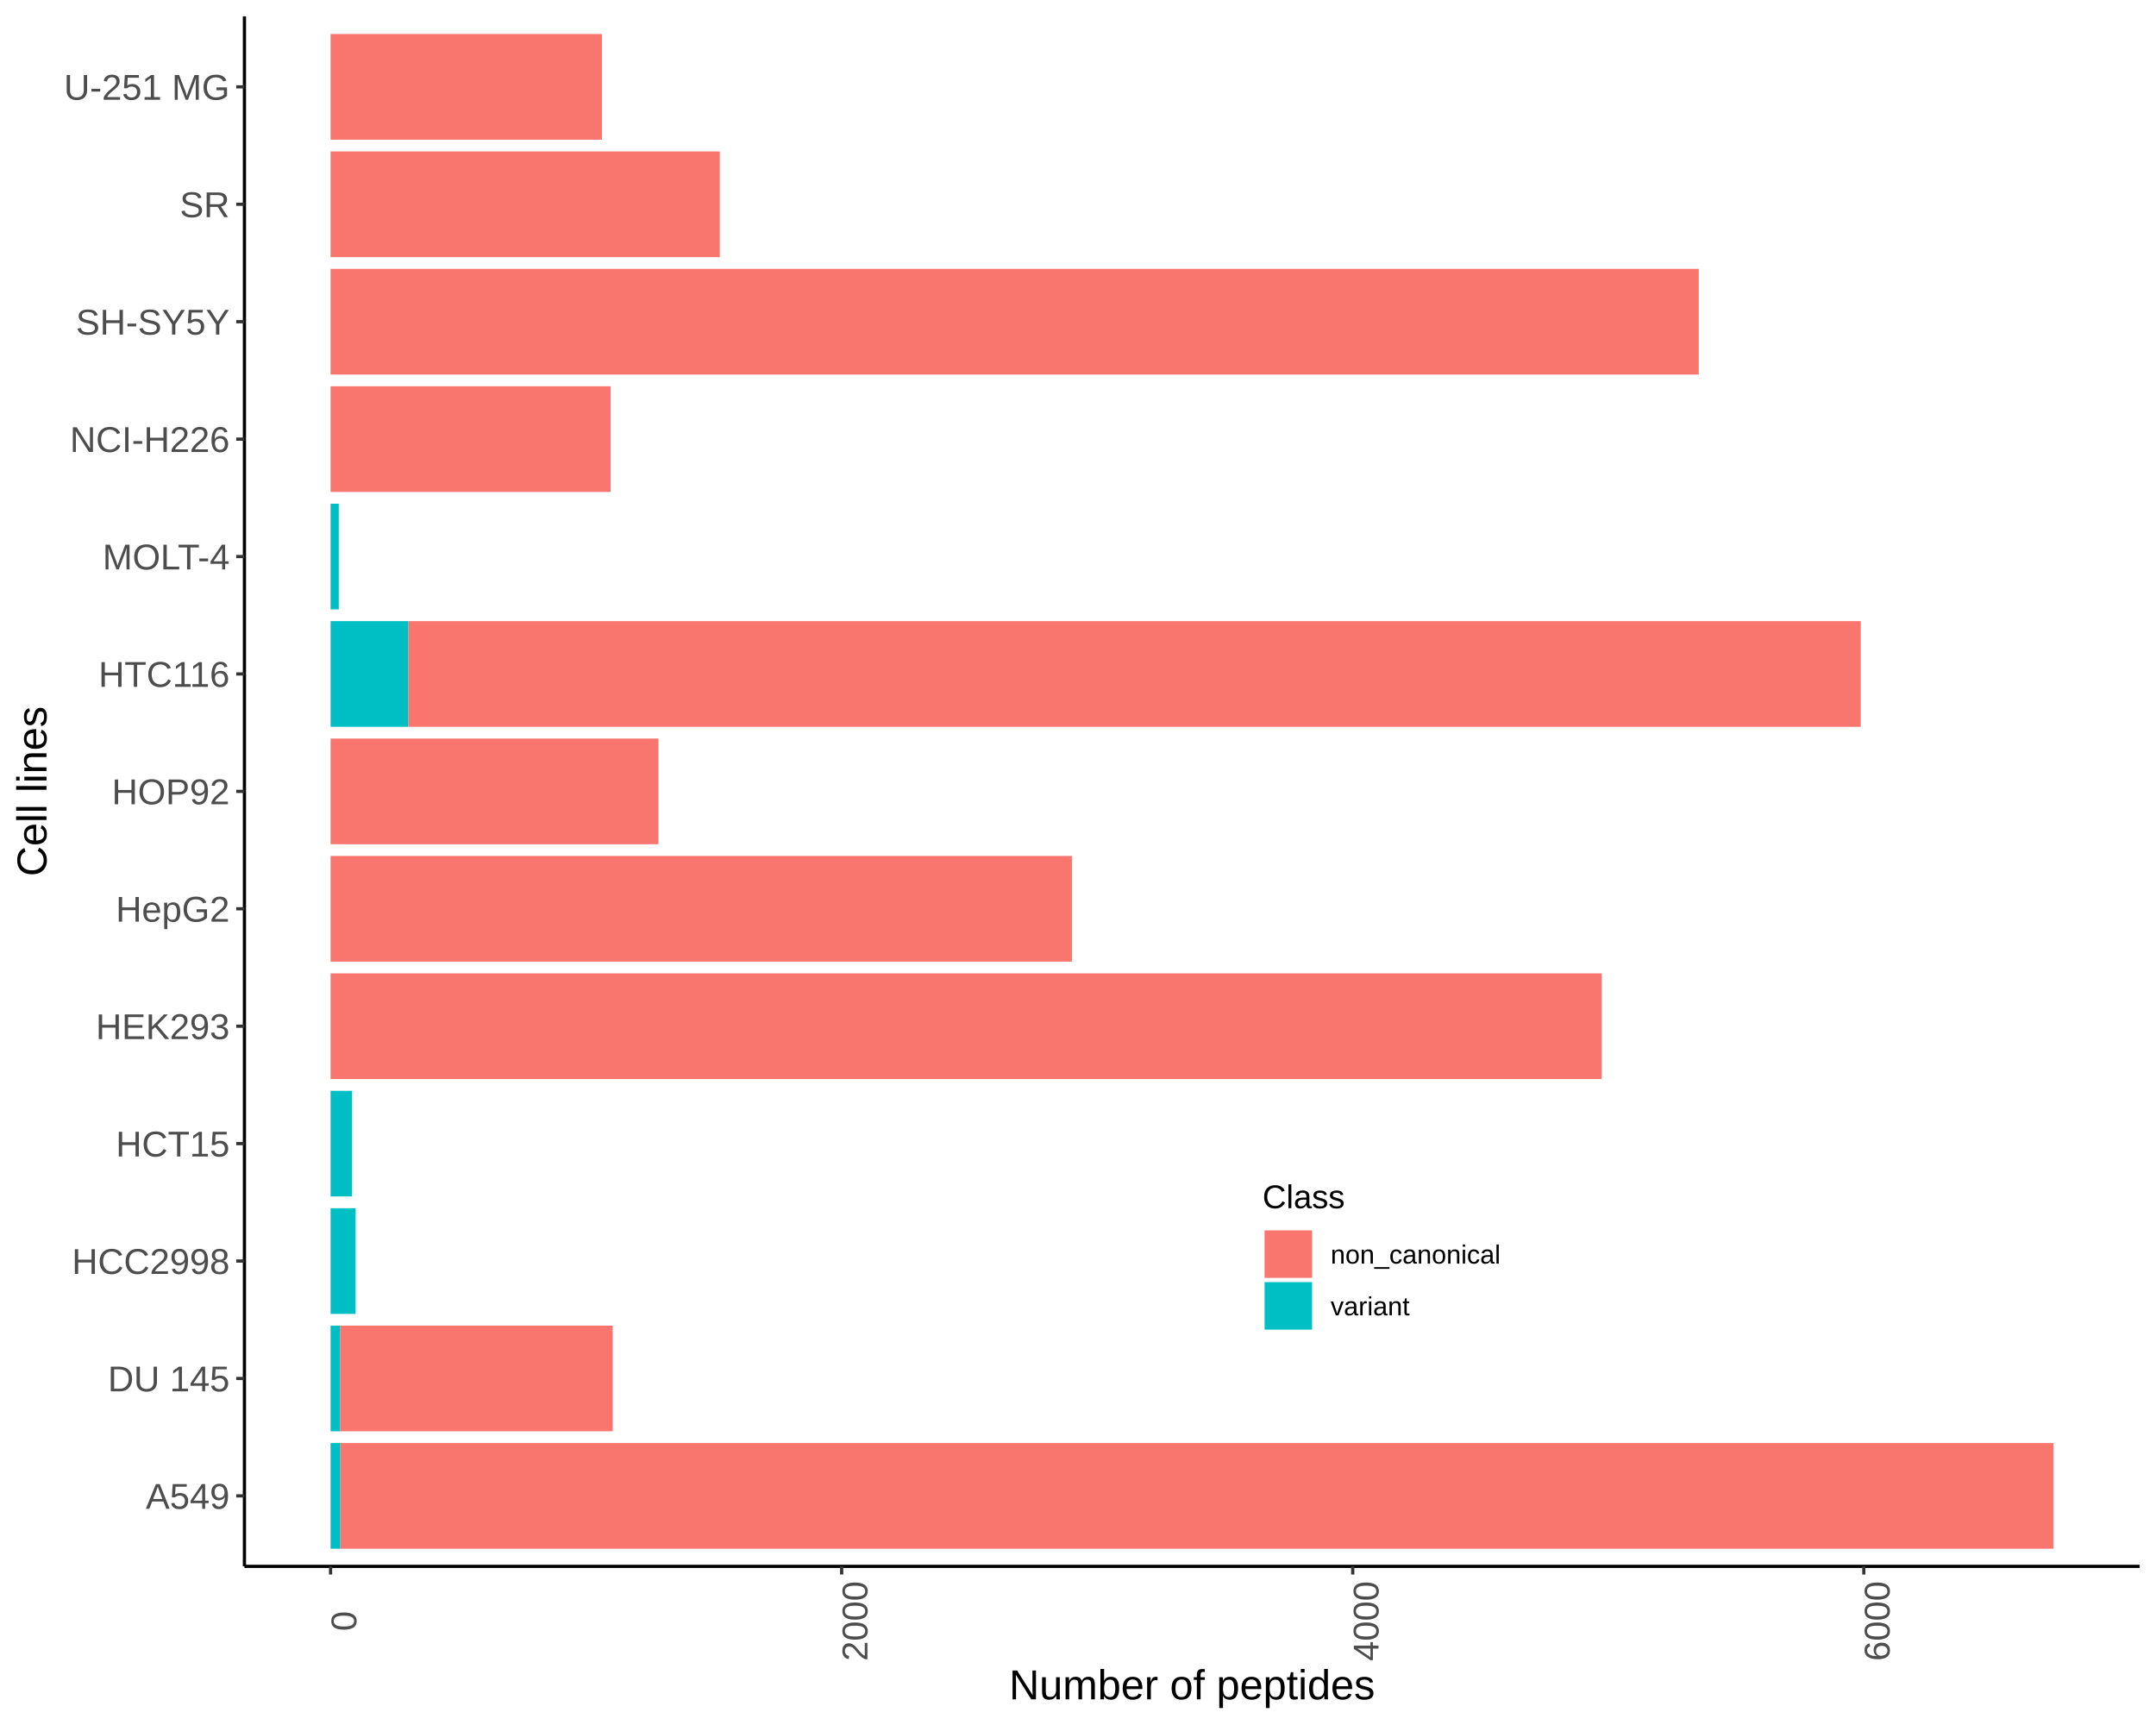
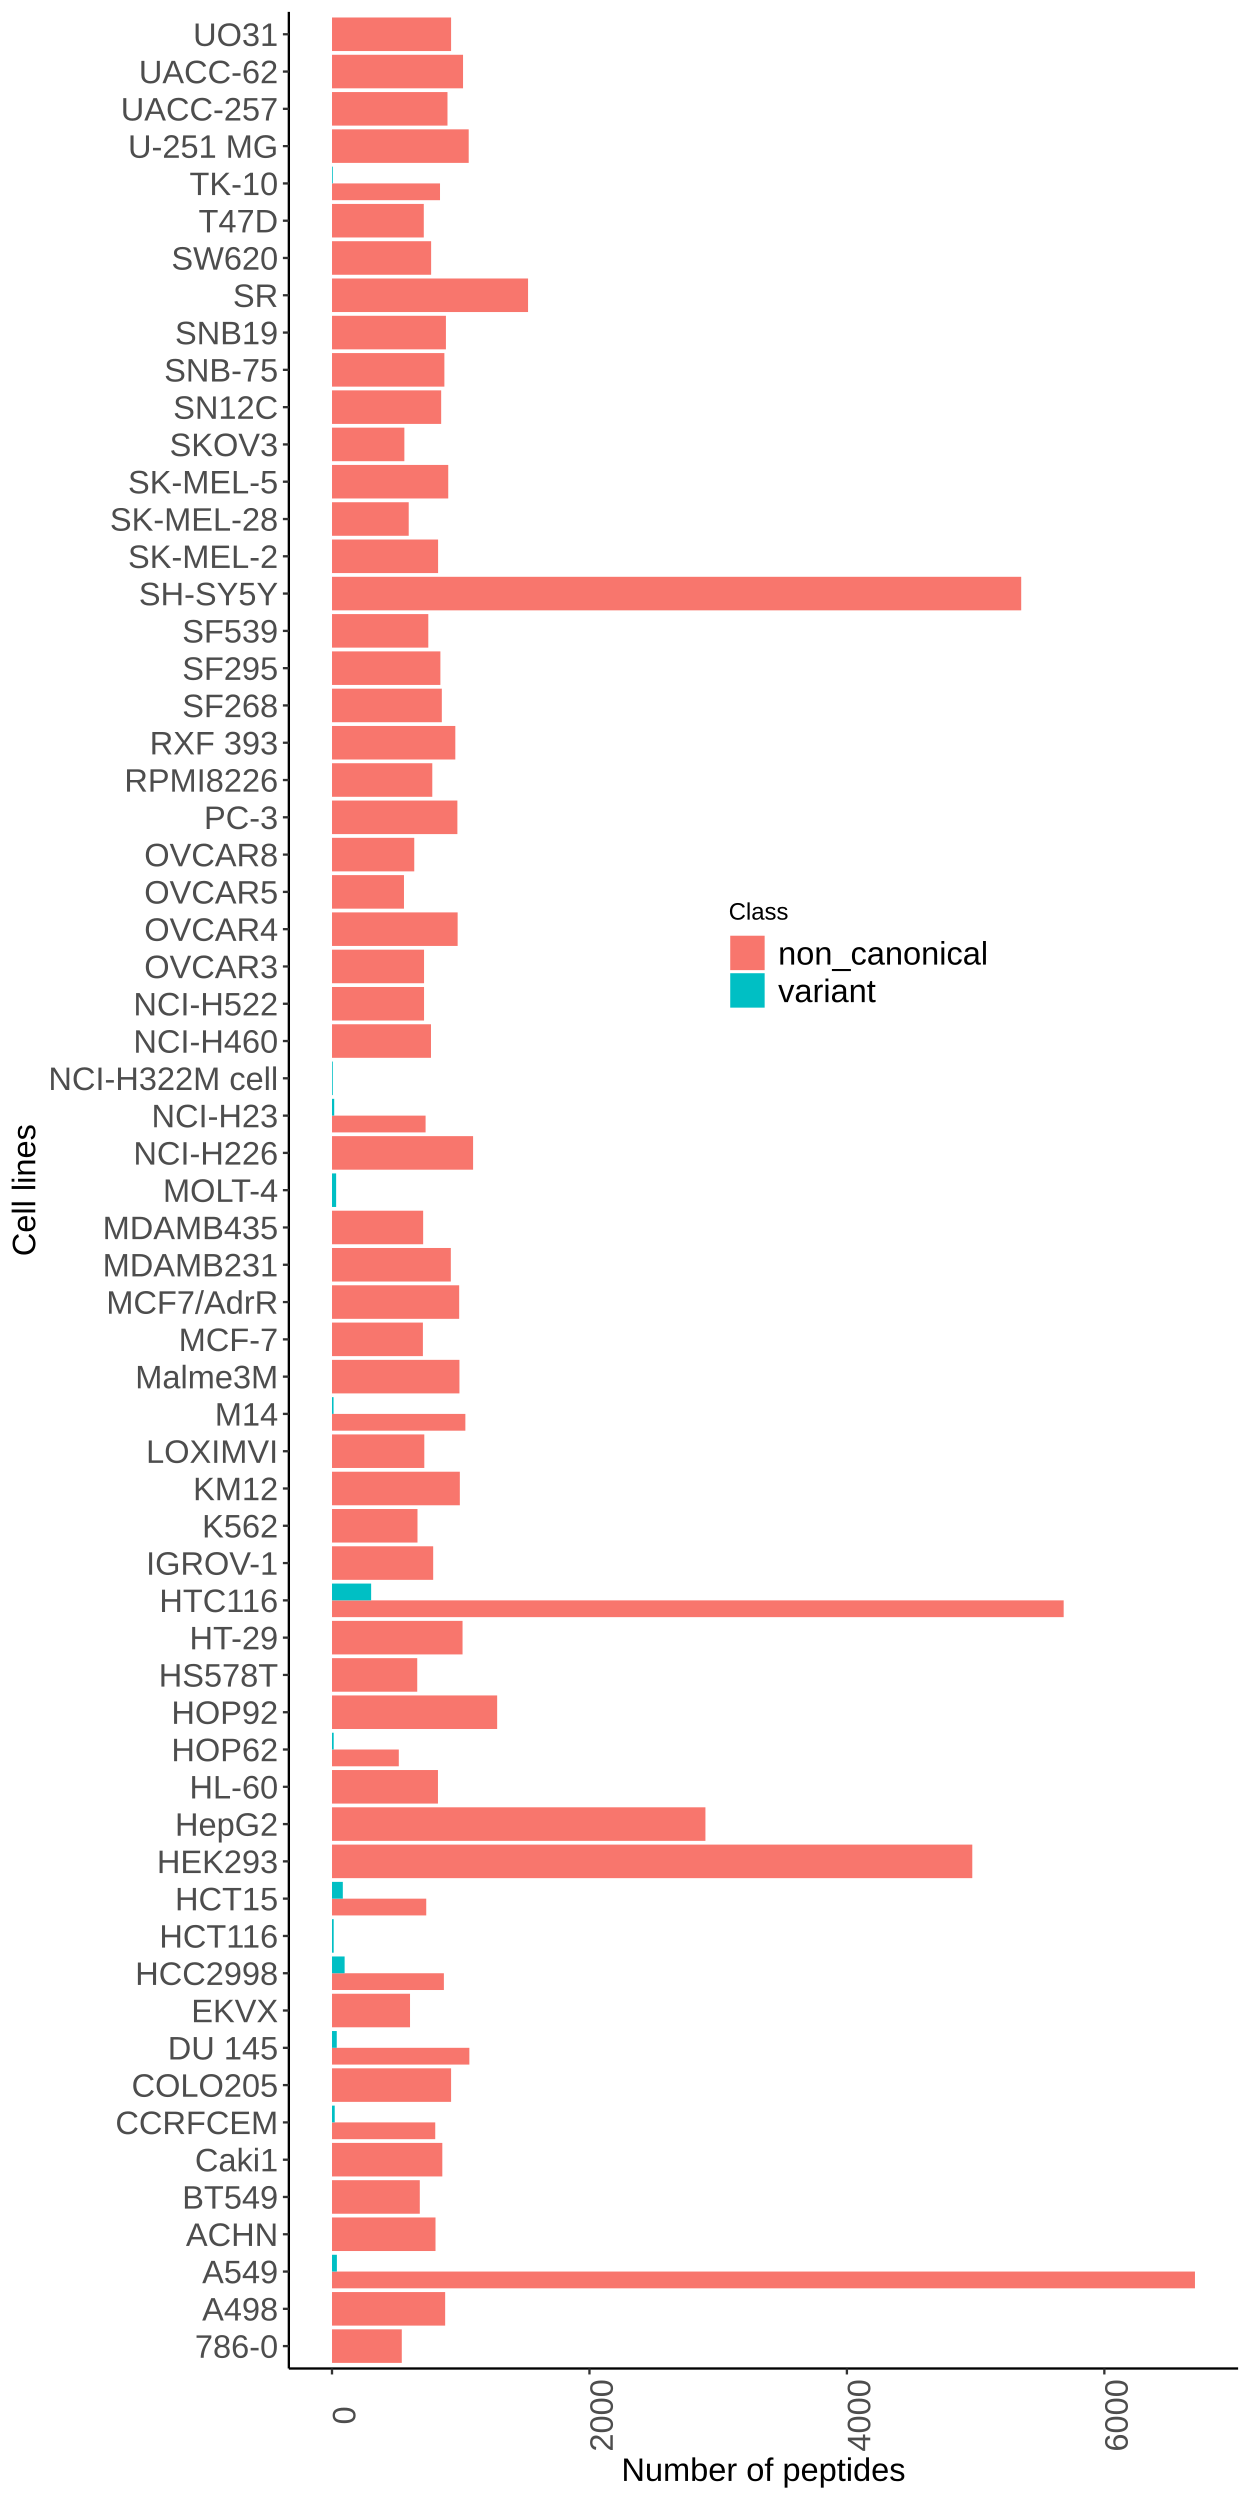
- <svg xmlns="http://www.w3.org/2000/svg" class="svglite" width="720.00pt" height="576.00pt" viewBox="0 0 720.00 576.00">
+ <svg xmlns="http://www.w3.org/2000/svg" class="svglite" width="576.00pt" height="1152.00pt" viewBox="0 0 576.00 1152.00">
  <defs>
    <style type="text/css">
    .svglite line, .svglite polyline, .svglite polygon, .svglite path, .svglite rect, .svglite circle {
      fill: none;
      stroke: #000000;
      stroke-linecap: round;
      stroke-linejoin: round;
      stroke-miterlimit: 10.00;
    }
  </style>
  </defs>
  <rect width="100%" height="100%" style="stroke: none; fill: #FFFFFF;" />
  <defs>
-     <clipPath id="cpMC4wMHw3MjAuMDB8MC4wMHw1NzYuMDA=">
-       <rect x="0.00" y="0.00" width="720.00" height="576.00" />
+     <clipPath id="cpMC4wMHw1NzYuMDB8MC4wMHwxMTUyLjAw">
+       <rect x="0.00" y="0.00" width="576.00" height="1152.00" />
    </clipPath>
  </defs>
-   <g clip-path="url(#cpMC4wMHw3MjAuMDB8MC4wMHw1NzYuMDA=)">
-     <rect x="0.00" y="0.00" width="720.00" height="576.00" style="stroke-width: 1.07; stroke: #FFFFFF; fill: #FFFFFF;" />
+   <g clip-path="url(#cpMC4wMHw1NzYuMDB8MC4wMHwxMTUyLjAw)">
+     <rect x="0.00" y="0.00" width="576.00" height="1152.00" style="stroke-width: 1.07; stroke: #FFFFFF; fill: #FFFFFF;" />
  </g>
  <defs>
-     <clipPath id="cpODEuNjN8NzE0LjUyfDUuNDh8NTIzLjAy">
-       <rect x="81.63" y="5.48" width="632.89" height="517.54" />
+     <clipPath id="cpMTMzLjEwfDU3MC41Mnw1LjQ4fDEwOTEuNDA=">
+       <rect x="133.10" y="5.48" width="437.42" height="1085.92" />
    </clipPath>
  </defs>
-   <g clip-path="url(#cpODEuNjN8NzE0LjUyfDUuNDh8NTIzLjAy)">
-     <rect x="81.63" y="5.48" width="632.89" height="517.54" style="stroke-width: 1.07; stroke: none; fill: #FFFFFF;" />
-     <rect x="113.64" y="481.85" width="572.11" height="35.29" style="stroke-width: 1.07; stroke: none; stroke-linecap: square; stroke-linejoin: miter; fill: #F8766D;" />
-     <rect x="113.56" y="442.64" width="91.06" height="35.29" style="stroke-width: 1.07; stroke: none; stroke-linecap: square; stroke-linejoin: miter; fill: #F8766D;" />
-     <rect x="110.40" y="325.02" width="424.48" height="35.29" style="stroke-width: 1.07; stroke: none; stroke-linecap: square; stroke-linejoin: miter; fill: #F8766D;" />
-     <rect x="110.40" y="285.81" width="247.57" height="35.29" style="stroke-width: 1.07; stroke: none; stroke-linecap: square; stroke-linejoin: miter; fill: #F8766D;" />
-     <rect x="110.40" y="246.61" width="109.49" height="35.29" style="stroke-width: 1.07; stroke: none; stroke-linecap: square; stroke-linejoin: miter; fill: #F8766D;" />
-     <rect x="136.34" y="207.40" width="485.07" height="35.29" style="stroke-width: 1.07; stroke: none; stroke-linecap: square; stroke-linejoin: miter; fill: #F8766D;" />
-     <rect x="110.40" y="128.98" width="93.53" height="35.29" style="stroke-width: 1.07; stroke: none; stroke-linecap: square; stroke-linejoin: miter; fill: #F8766D;" />
-     <rect x="110.40" y="89.78" width="456.90" height="35.29" style="stroke-width: 1.07; stroke: none; stroke-linecap: square; stroke-linejoin: miter; fill: #F8766D;" />
-     <rect x="110.40" y="50.57" width="129.97" height="35.29" style="stroke-width: 1.07; stroke: none; stroke-linecap: square; stroke-linejoin: miter; fill: #F8766D;" />
-     <rect x="110.40" y="11.36" width="90.63" height="35.29" style="stroke-width: 1.07; stroke: none; stroke-linecap: square; stroke-linejoin: miter; fill: #F8766D;" />
-     <rect x="110.40" y="481.85" width="3.24" height="35.29" style="stroke-width: 1.07; stroke: none; stroke-linecap: square; stroke-linejoin: miter; fill: #00BFC4;" />
-     <rect x="110.40" y="442.64" width="3.16" height="35.29" style="stroke-width: 1.07; stroke: none; stroke-linecap: square; stroke-linejoin: miter; fill: #00BFC4;" />
-     <rect x="110.40" y="403.44" width="8.36" height="35.29" style="stroke-width: 1.07; stroke: none; stroke-linecap: square; stroke-linejoin: miter; fill: #00BFC4;" />
-     <rect x="110.40" y="364.23" width="7.17" height="35.29" style="stroke-width: 1.07; stroke: none; stroke-linecap: square; stroke-linejoin: miter; fill: #00BFC4;" />
-     <rect x="110.40" y="207.40" width="25.94" height="35.29" style="stroke-width: 1.07; stroke: none; stroke-linecap: square; stroke-linejoin: miter; fill: #00BFC4;" />
-     <rect x="110.40" y="168.19" width="2.73" height="35.29" style="stroke-width: 1.07; stroke: none; stroke-linecap: square; stroke-linejoin: miter; fill: #00BFC4;" />
+   <g clip-path="url(#cpMTMzLjEwfDU3MC41Mnw1LjQ4fDEwOTEuNDA=)">
+     <rect x="133.10" y="5.48" width="437.42" height="1085.92" style="stroke-width: 1.07; stroke: none; fill: #FFFFFF;" />
+     <rect x="152.99" y="1073.36" width="32.15" height="15.46" style="stroke-width: 1.07; stroke: none; stroke-linecap: square; stroke-linejoin: miter; fill: #F8766D;" />
+     <rect x="152.99" y="1056.18" width="52.14" height="15.46" style="stroke-width: 1.07; stroke: none; stroke-linecap: square; stroke-linejoin: miter; fill: #F8766D;" />
+     <rect x="152.99" y="1046.73" width="397.65" height="7.73" style="stroke-width: 1.07; stroke: none; stroke-linecap: square; stroke-linejoin: miter; fill: #F8766D;" />
+     <rect x="152.99" y="1021.81" width="47.69" height="15.46" style="stroke-width: 1.07; stroke: none; stroke-linecap: square; stroke-linejoin: miter; fill: #F8766D;" />
+     <rect x="152.99" y="1004.63" width="40.45" height="15.46" style="stroke-width: 1.07; stroke: none; stroke-linecap: square; stroke-linejoin: miter; fill: #F8766D;" />
+     <rect x="152.99" y="987.45" width="50.83" height="15.46" style="stroke-width: 1.07; stroke: none; stroke-linecap: square; stroke-linejoin: miter; fill: #F8766D;" />
+     <rect x="152.99" y="978.00" width="47.57" height="7.73" style="stroke-width: 1.07; stroke: none; stroke-linecap: square; stroke-linejoin: miter; fill: #F8766D;" />
+     <rect x="152.99" y="953.08" width="54.87" height="15.46" style="stroke-width: 1.07; stroke: none; stroke-linecap: square; stroke-linejoin: miter; fill: #F8766D;" />
+     <rect x="152.99" y="943.63" width="63.29" height="7.73" style="stroke-width: 1.07; stroke: none; stroke-linecap: square; stroke-linejoin: miter; fill: #F8766D;" />
+     <rect x="152.99" y="918.72" width="35.95" height="15.46" style="stroke-width: 1.07; stroke: none; stroke-linecap: square; stroke-linejoin: miter; fill: #F8766D;" />
+     <rect x="152.99" y="909.27" width="51.55" height="7.73" style="stroke-width: 1.07; stroke: none; stroke-linecap: square; stroke-linejoin: miter; fill: #F8766D;" />
+     <rect x="152.99" y="874.90" width="43.42" height="7.73" style="stroke-width: 1.07; stroke: none; stroke-linecap: square; stroke-linejoin: miter; fill: #F8766D;" />
+     <rect x="152.99" y="849.99" width="295.04" height="15.46" style="stroke-width: 1.07; stroke: none; stroke-linecap: square; stroke-linejoin: miter; fill: #F8766D;" />
+     <rect x="152.99" y="832.81" width="172.07" height="15.46" style="stroke-width: 1.07; stroke: none; stroke-linecap: square; stroke-linejoin: miter; fill: #F8766D;" />
+     <rect x="152.99" y="815.63" width="48.82" height="15.46" style="stroke-width: 1.07; stroke: none; stroke-linecap: square; stroke-linejoin: miter; fill: #F8766D;" />
+     <rect x="152.99" y="806.18" width="30.78" height="7.73" style="stroke-width: 1.07; stroke: none; stroke-linecap: square; stroke-linejoin: miter; fill: #F8766D;" />
+     <rect x="152.99" y="781.26" width="76.10" height="15.46" style="stroke-width: 1.07; stroke: none; stroke-linecap: square; stroke-linejoin: miter; fill: #F8766D;" />
+     <rect x="152.99" y="764.08" width="39.27" height="15.46" style="stroke-width: 1.07; stroke: none; stroke-linecap: square; stroke-linejoin: miter; fill: #F8766D;" />
+     <rect x="152.99" y="746.90" width="60.15" height="15.46" style="stroke-width: 1.07; stroke: none; stroke-linecap: square; stroke-linejoin: miter; fill: #F8766D;" />
+     <rect x="152.99" y="737.45" width="337.15" height="7.73" style="stroke-width: 1.07; stroke: none; stroke-linecap: square; stroke-linejoin: miter; fill: #F8766D;" />
+     <rect x="152.99" y="712.53" width="46.62" height="15.46" style="stroke-width: 1.07; stroke: none; stroke-linecap: square; stroke-linejoin: miter; fill: #F8766D;" />
+     <rect x="152.99" y="695.35" width="39.39" height="15.46" style="stroke-width: 1.07; stroke: none; stroke-linecap: square; stroke-linejoin: miter; fill: #F8766D;" />
+     <rect x="152.99" y="678.17" width="58.90" height="15.46" style="stroke-width: 1.07; stroke: none; stroke-linecap: square; stroke-linejoin: miter; fill: #F8766D;" />
+     <rect x="152.99" y="660.98" width="42.53" height="15.46" style="stroke-width: 1.07; stroke: none; stroke-linecap: square; stroke-linejoin: miter; fill: #F8766D;" />
+     <rect x="152.99" y="651.53" width="61.45" height="7.73" style="stroke-width: 1.07; stroke: none; stroke-linecap: square; stroke-linejoin: miter; fill: #F8766D;" />
+     <rect x="152.99" y="626.62" width="58.72" height="15.46" style="stroke-width: 1.07; stroke: none; stroke-linecap: square; stroke-linejoin: miter; fill: #F8766D;" />
+     <rect x="152.99" y="609.44" width="41.88" height="15.46" style="stroke-width: 1.07; stroke: none; stroke-linecap: square; stroke-linejoin: miter; fill: #F8766D;" />
+     <rect x="152.99" y="592.26" width="58.60" height="15.46" style="stroke-width: 1.07; stroke: none; stroke-linecap: square; stroke-linejoin: miter; fill: #F8766D;" />
+     <rect x="152.99" y="575.07" width="54.75" height="15.46" style="stroke-width: 1.07; stroke: none; stroke-linecap: square; stroke-linejoin: miter; fill: #F8766D;" />
+     <rect x="152.99" y="557.89" width="42.00" height="15.46" style="stroke-width: 1.07; stroke: none; stroke-linecap: square; stroke-linejoin: miter; fill: #F8766D;" />
+     <rect x="152.99" y="523.53" width="65.01" height="15.46" style="stroke-width: 1.07; stroke: none; stroke-linecap: square; stroke-linejoin: miter; fill: #F8766D;" />
+     <rect x="152.99" y="514.08" width="43.12" height="7.73" style="stroke-width: 1.07; stroke: none; stroke-linecap: square; stroke-linejoin: miter; fill: #F8766D;" />
+     <rect x="152.99" y="471.98" width="45.61" height="15.46" style="stroke-width: 1.07; stroke: none; stroke-linecap: square; stroke-linejoin: miter; fill: #F8766D;" />
+     <rect x="152.99" y="454.80" width="42.41" height="15.46" style="stroke-width: 1.07; stroke: none; stroke-linecap: square; stroke-linejoin: miter; fill: #F8766D;" />
+     <rect x="152.99" y="437.61" width="42.41" height="15.46" style="stroke-width: 1.07; stroke: none; stroke-linecap: square; stroke-linejoin: miter; fill: #F8766D;" />
+     <rect x="152.99" y="420.43" width="57.89" height="15.46" style="stroke-width: 1.07; stroke: none; stroke-linecap: square; stroke-linejoin: miter; fill: #F8766D;" />
+     <rect x="152.99" y="403.25" width="33.16" height="15.46" style="stroke-width: 1.07; stroke: none; stroke-linecap: square; stroke-linejoin: miter; fill: #F8766D;" />
+     <rect x="152.99" y="386.07" width="37.90" height="15.46" style="stroke-width: 1.07; stroke: none; stroke-linecap: square; stroke-linejoin: miter; fill: #F8766D;" />
+     <rect x="152.99" y="368.89" width="57.77" height="15.46" style="stroke-width: 1.07; stroke: none; stroke-linecap: square; stroke-linejoin: miter; fill: #F8766D;" />
+     <rect x="152.99" y="351.70" width="46.21" height="15.46" style="stroke-width: 1.07; stroke: none; stroke-linecap: square; stroke-linejoin: miter; fill: #F8766D;" />
+     <rect x="152.99" y="334.52" width="56.82" height="15.46" style="stroke-width: 1.07; stroke: none; stroke-linecap: square; stroke-linejoin: miter; fill: #F8766D;" />
+     <rect x="152.99" y="317.34" width="50.60" height="15.46" style="stroke-width: 1.07; stroke: none; stroke-linecap: square; stroke-linejoin: miter; fill: #F8766D;" />
+     <rect x="152.99" y="300.16" width="49.94" height="15.46" style="stroke-width: 1.07; stroke: none; stroke-linecap: square; stroke-linejoin: miter; fill: #F8766D;" />
+     <rect x="152.99" y="282.97" width="44.37" height="15.46" style="stroke-width: 1.07; stroke: none; stroke-linecap: square; stroke-linejoin: miter; fill: #F8766D;" />
+     <rect x="152.99" y="265.79" width="317.58" height="15.46" style="stroke-width: 1.07; stroke: none; stroke-linecap: square; stroke-linejoin: miter; fill: #F8766D;" />
+     <rect x="152.99" y="248.61" width="48.88" height="15.46" style="stroke-width: 1.07; stroke: none; stroke-linecap: square; stroke-linejoin: miter; fill: #F8766D;" />
+     <rect x="152.99" y="231.43" width="35.35" height="15.46" style="stroke-width: 1.07; stroke: none; stroke-linecap: square; stroke-linejoin: miter; fill: #F8766D;" />
+     <rect x="152.99" y="214.24" width="53.56" height="15.46" style="stroke-width: 1.07; stroke: none; stroke-linecap: square; stroke-linejoin: miter; fill: #F8766D;" />
+     <rect x="152.99" y="197.06" width="33.34" height="15.46" style="stroke-width: 1.07; stroke: none; stroke-linecap: square; stroke-linejoin: miter; fill: #F8766D;" />
+     <rect x="152.99" y="179.88" width="50.30" height="15.46" style="stroke-width: 1.07; stroke: none; stroke-linecap: square; stroke-linejoin: miter; fill: #F8766D;" />
+     <rect x="152.99" y="162.70" width="51.78" height="15.46" style="stroke-width: 1.07; stroke: none; stroke-linecap: square; stroke-linejoin: miter; fill: #F8766D;" />
+     <rect x="152.99" y="145.52" width="52.49" height="15.46" style="stroke-width: 1.07; stroke: none; stroke-linecap: square; stroke-linejoin: miter; fill: #F8766D;" />
+     <rect x="152.99" y="128.33" width="90.34" height="15.46" style="stroke-width: 1.07; stroke: none; stroke-linecap: square; stroke-linejoin: miter; fill: #F8766D;" />
+     <rect x="152.99" y="111.15" width="45.67" height="15.46" style="stroke-width: 1.07; stroke: none; stroke-linecap: square; stroke-linejoin: miter; fill: #F8766D;" />
+     <rect x="152.99" y="93.97" width="42.29" height="15.46" style="stroke-width: 1.07; stroke: none; stroke-linecap: square; stroke-linejoin: miter; fill: #F8766D;" />
+     <rect x="152.99" y="84.52" width="49.77" height="7.73" style="stroke-width: 1.07; stroke: none; stroke-linecap: square; stroke-linejoin: miter; fill: #F8766D;" />
+     <rect x="152.99" y="59.60" width="62.99" height="15.46" style="stroke-width: 1.07; stroke: none; stroke-linecap: square; stroke-linejoin: miter; fill: #F8766D;" />
+     <rect x="152.99" y="42.42" width="53.21" height="15.46" style="stroke-width: 1.07; stroke: none; stroke-linecap: square; stroke-linejoin: miter; fill: #F8766D;" />
+     <rect x="152.99" y="25.24" width="60.38" height="15.46" style="stroke-width: 1.07; stroke: none; stroke-linecap: square; stroke-linejoin: miter; fill: #F8766D;" />
+     <rect x="152.99" y="8.06" width="54.87" height="15.46" style="stroke-width: 1.07; stroke: none; stroke-linecap: square; stroke-linejoin: miter; fill: #F8766D;" />
+     <rect x="152.99" y="1039.00" width="2.25" height="7.73" style="stroke-width: 1.07; stroke: none; stroke-linecap: square; stroke-linejoin: miter; fill: #00BFC4;" />
+     <rect x="152.99" y="970.27" width="1.25" height="7.73" style="stroke-width: 1.07; stroke: none; stroke-linecap: square; stroke-linejoin: miter; fill: #00BFC4;" />
+     <rect x="152.99" y="935.90" width="2.19" height="7.73" style="stroke-width: 1.07; stroke: none; stroke-linecap: square; stroke-linejoin: miter; fill: #00BFC4;" />
+     <rect x="152.99" y="901.54" width="5.81" height="7.73" style="stroke-width: 1.07; stroke: none; stroke-linecap: square; stroke-linejoin: miter; fill: #00BFC4;" />
+     <rect x="152.99" y="884.35" width="0.77" height="15.46" style="stroke-width: 1.07; stroke: none; stroke-linecap: square; stroke-linejoin: miter; fill: #00BFC4;" />
+     <rect x="152.99" y="867.17" width="4.98" height="7.73" style="stroke-width: 1.07; stroke: none; stroke-linecap: square; stroke-linejoin: miter; fill: #00BFC4;" />
+     <rect x="152.99" y="798.44" width="0.77" height="7.73" style="stroke-width: 1.07; stroke: none; stroke-linecap: square; stroke-linejoin: miter; fill: #00BFC4;" />
+     <rect x="152.99" y="729.71" width="18.03" height="7.73" style="stroke-width: 1.07; stroke: none; stroke-linecap: square; stroke-linejoin: miter; fill: #00BFC4;" />
+     <rect x="152.99" y="643.80" width="0.71" height="7.73" style="stroke-width: 1.07; stroke: none; stroke-linecap: square; stroke-linejoin: miter; fill: #00BFC4;" />
+     <rect x="152.99" y="540.71" width="1.90" height="15.46" style="stroke-width: 1.07; stroke: none; stroke-linecap: square; stroke-linejoin: miter; fill: #00BFC4;" />
+     <rect x="152.99" y="506.34" width="1.01" height="7.73" style="stroke-width: 1.07; stroke: none; stroke-linecap: square; stroke-linejoin: miter; fill: #00BFC4;" />
+     <rect x="152.99" y="489.16" width="0.36" height="15.46" style="stroke-width: 1.07; stroke: none; stroke-linecap: square; stroke-linejoin: miter; fill: #00BFC4;" />
+     <rect x="152.99" y="76.79" width="0.36" height="7.73" style="stroke-width: 1.07; stroke: none; stroke-linecap: square; stroke-linejoin: miter; fill: #00BFC4;" />
  </g>
-   <g clip-path="url(#cpMC4wMHw3MjAuMDB8MC4wMHw1NzYuMDA=)">
-     <polyline points="81.63,523.02 81.63,5.48 " style="stroke-width: 1.07; stroke-linecap: butt;" />
-     <text x="76.70" y="503.80" text-anchor="end" style="font-size: 12.00px; fill: #4D4D4D; font-family: Arial;" textLength="28.03px" lengthAdjust="spacingAndGlyphs">A549</text>
-     <text x="76.70" y="464.59" text-anchor="end" style="font-size: 12.00px; fill: #4D4D4D; font-family: Arial;" textLength="40.69px" lengthAdjust="spacingAndGlyphs">DU 145</text>
-     <text x="76.70" y="425.38" text-anchor="end" style="font-size: 12.00px; fill: #4D4D4D; font-family: Arial;" textLength="52.70px" lengthAdjust="spacingAndGlyphs">HCC2998</text>
-     <text x="76.70" y="386.17" text-anchor="end" style="font-size: 12.00px; fill: #4D4D4D; font-family: Arial;" textLength="38.02px" lengthAdjust="spacingAndGlyphs">HCT15</text>
-     <text x="76.70" y="346.97" text-anchor="end" style="font-size: 12.00px; fill: #4D4D4D; font-family: Arial;" textLength="44.70px" lengthAdjust="spacingAndGlyphs">HEK293</text>
-     <text x="76.70" y="307.76" text-anchor="end" style="font-size: 12.00px; fill: #4D4D4D; font-family: Arial;" textLength="38.02px" lengthAdjust="spacingAndGlyphs">HepG2</text>
-     <text x="76.70" y="268.55" text-anchor="end" style="font-size: 12.00px; fill: #4D4D4D; font-family: Arial;" textLength="39.36px" lengthAdjust="spacingAndGlyphs">HOP92</text>
-     <text x="76.70" y="229.34" text-anchor="end" style="font-size: 12.00px; fill: #4D4D4D; font-family: Arial;" textLength="44.69px" lengthAdjust="spacingAndGlyphs">HTC116</text>
-     <text x="76.70" y="190.14" text-anchor="end" style="font-size: 12.00px; fill: #4D4D4D; font-family: Arial;" textLength="44.00px" lengthAdjust="spacingAndGlyphs">MOLT-4</text>
-     <text x="76.70" y="150.93" text-anchor="end" style="font-size: 12.00px; fill: #4D4D4D; font-family: Arial;" textLength="53.36px" lengthAdjust="spacingAndGlyphs">NCI-H226</text>
-     <text x="76.70" y="111.72" text-anchor="end" style="font-size: 12.00px; fill: #4D4D4D; font-family: Arial;" textLength="51.36px" lengthAdjust="spacingAndGlyphs">SH-SY5Y</text>
-     <text x="76.70" y="72.51" text-anchor="end" style="font-size: 12.00px; fill: #4D4D4D; font-family: Arial;" textLength="16.68px" lengthAdjust="spacingAndGlyphs">SR</text>
-     <text x="76.70" y="33.31" text-anchor="end" style="font-size: 12.00px; fill: #4D4D4D; font-family: Arial;" textLength="55.35px" lengthAdjust="spacingAndGlyphs">U-251 MG</text>
-     <polyline points="78.89,499.49 81.63,499.49 " style="stroke-width: 1.07; stroke: #333333; stroke-linecap: butt;" />
-     <polyline points="78.89,460.29 81.63,460.29 " style="stroke-width: 1.07; stroke: #333333; stroke-linecap: butt;" />
-     <polyline points="78.89,421.08 81.63,421.08 " style="stroke-width: 1.07; stroke: #333333; stroke-linecap: butt;" />
-     <polyline points="78.89,381.87 81.63,381.87 " style="stroke-width: 1.07; stroke: #333333; stroke-linecap: butt;" />
-     <polyline points="78.89,342.66 81.63,342.66 " style="stroke-width: 1.07; stroke: #333333; stroke-linecap: butt;" />
-     <polyline points="78.89,303.46 81.63,303.46 " style="stroke-width: 1.07; stroke: #333333; stroke-linecap: butt;" />
-     <polyline points="78.89,264.25 81.63,264.25 " style="stroke-width: 1.07; stroke: #333333; stroke-linecap: butt;" />
-     <polyline points="78.89,225.04 81.63,225.04 " style="stroke-width: 1.07; stroke: #333333; stroke-linecap: butt;" />
-     <polyline points="78.89,185.83 81.63,185.83 " style="stroke-width: 1.07; stroke: #333333; stroke-linecap: butt;" />
-     <polyline points="78.89,146.63 81.63,146.63 " style="stroke-width: 1.07; stroke: #333333; stroke-linecap: butt;" />
-     <polyline points="78.89,107.42 81.63,107.42 " style="stroke-width: 1.07; stroke: #333333; stroke-linecap: butt;" />
-     <polyline points="78.89,68.21 81.63,68.21 " style="stroke-width: 1.07; stroke: #333333; stroke-linecap: butt;" />
-     <polyline points="78.89,29.00 81.63,29.00 " style="stroke-width: 1.07; stroke: #333333; stroke-linecap: butt;" />
-     <polyline points="81.63,523.02 714.52,523.02 " style="stroke-width: 1.07; stroke-linecap: butt;" />
-     <polyline points="110.40,525.76 110.40,523.02 " style="stroke-width: 1.07; stroke: #333333; stroke-linecap: butt;" />
-     <polyline points="281.08,525.76 281.08,523.02 " style="stroke-width: 1.07; stroke: #333333; stroke-linecap: butt;" />
-     <polyline points="451.75,525.76 451.75,523.02 " style="stroke-width: 1.07; stroke: #333333; stroke-linecap: butt;" />
-     <polyline points="622.43,525.76 622.43,523.02 " style="stroke-width: 1.07; stroke: #333333; stroke-linecap: butt;" />
-     <text transform="translate(119.00,541.30) rotate(-90)" text-anchor="middle" style="font-size: 12.00px; fill: #4D4D4D; font-family: Arial;" textLength="6.67px" lengthAdjust="spacingAndGlyphs">0</text>
-     <text transform="translate(289.68,541.30) rotate(-90)" text-anchor="middle" style="font-size: 12.00px; fill: #4D4D4D; font-family: Arial;" textLength="26.70px" lengthAdjust="spacingAndGlyphs">2000</text>
-     <text transform="translate(460.36,541.30) rotate(-90)" text-anchor="middle" style="font-size: 12.00px; fill: #4D4D4D; font-family: Arial;" textLength="26.70px" lengthAdjust="spacingAndGlyphs">4000</text>
-     <text transform="translate(631.04,541.30) rotate(-90)" text-anchor="middle" style="font-size: 12.00px; fill: #4D4D4D; font-family: Arial;" textLength="26.70px" lengthAdjust="spacingAndGlyphs">6000</text>
-     <text x="398.08" y="567.43" text-anchor="middle" style="font-size: 14.00px; font-family: Arial;" textLength="122.15px" lengthAdjust="spacingAndGlyphs">Number of peptides</text>
-     <text transform="translate(15.52,264.25) rotate(-90)" text-anchor="middle" style="font-size: 14.00px; font-family: Arial;" textLength="56.79px" lengthAdjust="spacingAndGlyphs">Cell lines</text>
-     <rect x="416.12" y="388.85" width="90.48" height="61.32" style="stroke-width: 1.07; stroke: none; fill: #FFFFFF;" />
-     <text x="421.60" y="403.44" style="font-size: 11.00px; font-family: Arial;" textLength="27.50px" lengthAdjust="spacingAndGlyphs">Class</text>
-     <rect x="422.31" y="410.84" width="15.86" height="15.86" style="stroke-width: 1.07; stroke: none; stroke-linecap: square; stroke-linejoin: miter; fill: #F8766D;" />
-     <rect x="422.31" y="428.12" width="15.86" height="15.86" style="stroke-width: 1.07; stroke: none; stroke-linecap: square; stroke-linejoin: miter; fill: #00BFC4;" />
-     <text x="444.36" y="421.93" style="font-size: 8.80px; font-family: Arial;" textLength="56.76px" lengthAdjust="spacingAndGlyphs">non_canonical</text>
-     <text x="444.36" y="439.21" style="font-size: 8.80px; font-family: Arial;" textLength="26.41px" lengthAdjust="spacingAndGlyphs">variant</text>
+   <g clip-path="url(#cpMC4wMHw1NzYuMDB8MC4wMHwxMTUyLjAw)">
+     <polyline points="133.10,1091.40 133.10,5.48 " style="stroke-width: 1.07; stroke-linecap: butt;" />
+     <text x="128.17" y="1086.47" text-anchor="end" style="font-size: 15.00px; fill: #4D4D4D; font-family: Arial;" textLength="38.38px" lengthAdjust="spacingAndGlyphs">786-0</text>
+     <text x="128.17" y="1069.29" text-anchor="end" style="font-size: 15.00px; fill: #4D4D4D; font-family: Arial;" textLength="35.04px" lengthAdjust="spacingAndGlyphs">A498</text>
+     <text x="128.17" y="1052.11" text-anchor="end" style="font-size: 15.00px; fill: #4D4D4D; font-family: Arial;" textLength="35.04px" lengthAdjust="spacingAndGlyphs">A549</text>
+     <text x="128.17" y="1034.92" text-anchor="end" style="font-size: 15.00px; fill: #4D4D4D; font-family: Arial;" textLength="42.52px" lengthAdjust="spacingAndGlyphs">ACHN</text>
+     <text x="128.17" y="1017.74" text-anchor="end" style="font-size: 15.00px; fill: #4D4D4D; font-family: Arial;" textLength="44.21px" lengthAdjust="spacingAndGlyphs">BT549</text>
+     <text x="128.17" y="1000.56" text-anchor="end" style="font-size: 15.00px; fill: #4D4D4D; font-family: Arial;" textLength="38.36px" lengthAdjust="spacingAndGlyphs">Caki1</text>
+     <text x="128.17" y="983.38" text-anchor="end" style="font-size: 15.00px; fill: #4D4D4D; font-family: Arial;" textLength="75.01px" lengthAdjust="spacingAndGlyphs">CCRFCEM</text>
+     <text x="128.17" y="966.19" text-anchor="end" style="font-size: 15.00px; fill: #4D4D4D; font-family: Arial;" textLength="67.54px" lengthAdjust="spacingAndGlyphs">COLO205</text>
+     <text x="128.17" y="949.01" text-anchor="end" style="font-size: 15.00px; fill: #4D4D4D; font-family: Arial;" textLength="50.88px" lengthAdjust="spacingAndGlyphs">DU 145</text>
+     <text x="128.17" y="931.83" text-anchor="end" style="font-size: 15.00px; fill: #4D4D4D; font-family: Arial;" textLength="40.03px" lengthAdjust="spacingAndGlyphs">EKVX</text>
+     <text x="128.17" y="914.65" text-anchor="end" style="font-size: 15.00px; fill: #4D4D4D; font-family: Arial;" textLength="65.89px" lengthAdjust="spacingAndGlyphs">HCC2998</text>
+     <text x="128.17" y="897.46" text-anchor="end" style="font-size: 15.00px; fill: #4D4D4D; font-family: Arial;" textLength="55.87px" lengthAdjust="spacingAndGlyphs">HCT116</text>
+     <text x="128.17" y="880.28" text-anchor="end" style="font-size: 15.00px; fill: #4D4D4D; font-family: Arial;" textLength="47.53px" lengthAdjust="spacingAndGlyphs">HCT15</text>
+     <text x="128.17" y="863.10" text-anchor="end" style="font-size: 15.00px; fill: #4D4D4D; font-family: Arial;" textLength="55.89px" lengthAdjust="spacingAndGlyphs">HEK293</text>
+     <text x="128.17" y="845.92" text-anchor="end" style="font-size: 15.00px; fill: #4D4D4D; font-family: Arial;" textLength="47.53px" lengthAdjust="spacingAndGlyphs">HepG2</text>
+     <text x="128.17" y="828.74" text-anchor="end" style="font-size: 15.00px; fill: #4D4D4D; font-family: Arial;" textLength="40.87px" lengthAdjust="spacingAndGlyphs">HL-60</text>
+     <text x="128.17" y="811.55" text-anchor="end" style="font-size: 15.00px; fill: #4D4D4D; font-family: Arial;" textLength="49.20px" lengthAdjust="spacingAndGlyphs">HOP62</text>
+     <text x="128.17" y="794.37" text-anchor="end" style="font-size: 15.00px; fill: #4D4D4D; font-family: Arial;" textLength="49.20px" lengthAdjust="spacingAndGlyphs">HOP92</text>
+     <text x="128.17" y="777.19" text-anchor="end" style="font-size: 15.00px; fill: #4D4D4D; font-family: Arial;" textLength="55.04px" lengthAdjust="spacingAndGlyphs">HS578T</text>
+     <text x="128.17" y="760.01" text-anchor="end" style="font-size: 15.00px; fill: #4D4D4D; font-family: Arial;" textLength="41.69px" lengthAdjust="spacingAndGlyphs">HT-29</text>
+     <text x="128.17" y="742.82" text-anchor="end" style="font-size: 15.00px; fill: #4D4D4D; font-family: Arial;" textLength="55.87px" lengthAdjust="spacingAndGlyphs">HTC116</text>
+     <text x="128.17" y="725.64" text-anchor="end" style="font-size: 15.00px; fill: #4D4D4D; font-family: Arial;" textLength="61.68px" lengthAdjust="spacingAndGlyphs">IGROV-1</text>
+     <text x="128.17" y="708.46" text-anchor="end" style="font-size: 15.00px; fill: #4D4D4D; font-family: Arial;" textLength="35.04px" lengthAdjust="spacingAndGlyphs">K562</text>
+     <text x="128.17" y="691.28" text-anchor="end" style="font-size: 15.00px; fill: #4D4D4D; font-family: Arial;" textLength="39.19px" lengthAdjust="spacingAndGlyphs">KM12</text>
+     <text x="128.17" y="674.09" text-anchor="end" style="font-size: 15.00px; fill: #4D4D4D; font-family: Arial;" textLength="60.85px" lengthAdjust="spacingAndGlyphs">LOXIMVI</text>
+     <text x="128.17" y="656.91" text-anchor="end" style="font-size: 15.00px; fill: #4D4D4D; font-family: Arial;" textLength="29.18px" lengthAdjust="spacingAndGlyphs">M14</text>
+     <text x="128.17" y="639.73" text-anchor="end" style="font-size: 15.00px; fill: #4D4D4D; font-family: Arial;" textLength="65.84px" lengthAdjust="spacingAndGlyphs">Malme3M</text>
+     <text x="128.17" y="622.55" text-anchor="end" style="font-size: 15.00px; fill: #4D4D4D; font-family: Arial;" textLength="45.84px" lengthAdjust="spacingAndGlyphs">MCF-7</text>
+     <text x="128.17" y="605.37" text-anchor="end" style="font-size: 15.00px; fill: #4D4D4D; font-family: Arial;" textLength="79.19px" lengthAdjust="spacingAndGlyphs">MCF7/AdrR</text>
+     <text x="128.17" y="588.18" text-anchor="end" style="font-size: 15.00px; fill: #4D4D4D; font-family: Arial;" textLength="80.87px" lengthAdjust="spacingAndGlyphs">MDAMB231</text>
+     <text x="128.17" y="571.00" text-anchor="end" style="font-size: 15.00px; fill: #4D4D4D; font-family: Arial;" textLength="80.87px" lengthAdjust="spacingAndGlyphs">MDAMB435</text>
+     <text x="128.17" y="553.82" text-anchor="end" style="font-size: 15.00px; fill: #4D4D4D; font-family: Arial;" textLength="55.01px" lengthAdjust="spacingAndGlyphs">MOLT-4</text>
+     <text x="128.17" y="536.64" text-anchor="end" style="font-size: 15.00px; fill: #4D4D4D; font-family: Arial;" textLength="66.71px" lengthAdjust="spacingAndGlyphs">NCI-H226</text>
+     <text x="128.17" y="519.45" text-anchor="end" style="font-size: 15.00px; fill: #4D4D4D; font-family: Arial;" textLength="58.36px" lengthAdjust="spacingAndGlyphs">NCI-H23</text>
+     <text x="128.17" y="502.27" text-anchor="end" style="font-size: 15.00px; fill: #4D4D4D; font-family: Arial;" textLength="105.88px" lengthAdjust="spacingAndGlyphs">NCI-H322M cell</text>
+     <text x="128.17" y="485.09" text-anchor="end" style="font-size: 15.00px; fill: #4D4D4D; font-family: Arial;" textLength="66.71px" lengthAdjust="spacingAndGlyphs">NCI-H460</text>
+     <text x="128.17" y="467.91" text-anchor="end" style="font-size: 15.00px; fill: #4D4D4D; font-family: Arial;" textLength="66.71px" lengthAdjust="spacingAndGlyphs">NCI-H522</text>
+     <text x="128.17" y="450.72" text-anchor="end" style="font-size: 15.00px; fill: #4D4D4D; font-family: Arial;" textLength="61.70px" lengthAdjust="spacingAndGlyphs">OVCAR3</text>
+     <text x="128.17" y="433.54" text-anchor="end" style="font-size: 15.00px; fill: #4D4D4D; font-family: Arial;" textLength="61.70px" lengthAdjust="spacingAndGlyphs">OVCAR4</text>
+     <text x="128.17" y="416.36" text-anchor="end" style="font-size: 15.00px; fill: #4D4D4D; font-family: Arial;" textLength="61.70px" lengthAdjust="spacingAndGlyphs">OVCAR5</text>
+     <text x="128.17" y="399.18" text-anchor="end" style="font-size: 15.00px; fill: #4D4D4D; font-family: Arial;" textLength="61.70px" lengthAdjust="spacingAndGlyphs">OVCAR8</text>
+     <text x="128.17" y="382.00" text-anchor="end" style="font-size: 15.00px; fill: #4D4D4D; font-family: Arial;" textLength="34.19px" lengthAdjust="spacingAndGlyphs">PC-3</text>
+     <text x="128.17" y="364.81" text-anchor="end" style="font-size: 15.00px; fill: #4D4D4D; font-family: Arial;" textLength="70.88px" lengthAdjust="spacingAndGlyphs">RPMI8226</text>
+     <text x="128.17" y="347.63" text-anchor="end" style="font-size: 15.00px; fill: #4D4D4D; font-family: Arial;" textLength="59.21px" lengthAdjust="spacingAndGlyphs">RXF 393</text>
+     <text x="128.17" y="330.45" text-anchor="end" style="font-size: 15.00px; fill: #4D4D4D; font-family: Arial;" textLength="44.21px" lengthAdjust="spacingAndGlyphs">SF268</text>
+     <text x="128.17" y="313.27" text-anchor="end" style="font-size: 15.00px; fill: #4D4D4D; font-family: Arial;" textLength="44.21px" lengthAdjust="spacingAndGlyphs">SF295</text>
+     <text x="128.17" y="296.08" text-anchor="end" style="font-size: 15.00px; fill: #4D4D4D; font-family: Arial;" textLength="44.21px" lengthAdjust="spacingAndGlyphs">SF539</text>
+     <text x="128.17" y="278.90" text-anchor="end" style="font-size: 15.00px; fill: #4D4D4D; font-family: Arial;" textLength="64.21px" lengthAdjust="spacingAndGlyphs">SH-SY5Y</text>
+     <text x="128.17" y="261.72" text-anchor="end" style="font-size: 15.00px; fill: #4D4D4D; font-family: Arial;" textLength="69.20px" lengthAdjust="spacingAndGlyphs">SK-MEL-2</text>
+     <text x="128.17" y="244.54" text-anchor="end" style="font-size: 15.00px; fill: #4D4D4D; font-family: Arial;" textLength="77.54px" lengthAdjust="spacingAndGlyphs">SK-MEL-28</text>
+     <text x="128.17" y="227.35" text-anchor="end" style="font-size: 15.00px; fill: #4D4D4D; font-family: Arial;" textLength="69.20px" lengthAdjust="spacingAndGlyphs">SK-MEL-5</text>
+     <text x="128.17" y="210.17" text-anchor="end" style="font-size: 15.00px; fill: #4D4D4D; font-family: Arial;" textLength="50.03px" lengthAdjust="spacingAndGlyphs">SKOV3</text>
+     <text x="128.17" y="192.99" text-anchor="end" style="font-size: 15.00px; fill: #4D4D4D; font-family: Arial;" textLength="48.37px" lengthAdjust="spacingAndGlyphs">SN12C</text>
+     <text x="128.17" y="175.81" text-anchor="end" style="font-size: 15.00px; fill: #4D4D4D; font-family: Arial;" textLength="52.54px" lengthAdjust="spacingAndGlyphs">SNB-75</text>
+     <text x="128.17" y="158.63" text-anchor="end" style="font-size: 15.00px; fill: #4D4D4D; font-family: Arial;" textLength="47.54px" lengthAdjust="spacingAndGlyphs">SNB19</text>
+     <text x="128.17" y="141.44" text-anchor="end" style="font-size: 15.00px; fill: #4D4D4D; font-family: Arial;" textLength="20.84px" lengthAdjust="spacingAndGlyphs">SR</text>
+     <text x="128.17" y="124.26" text-anchor="end" style="font-size: 15.00px; fill: #4D4D4D; font-family: Arial;" textLength="49.20px" lengthAdjust="spacingAndGlyphs">SW620</text>
+     <text x="128.17" y="107.08" text-anchor="end" style="font-size: 15.00px; fill: #4D4D4D; font-family: Arial;" textLength="36.69px" lengthAdjust="spacingAndGlyphs">T47D</text>
+     <text x="128.17" y="89.90" text-anchor="end" style="font-size: 15.00px; fill: #4D4D4D; font-family: Arial;" textLength="40.86px" lengthAdjust="spacingAndGlyphs">TK-10</text>
+     <text x="128.17" y="72.71" text-anchor="end" style="font-size: 15.00px; fill: #4D4D4D; font-family: Arial;" textLength="69.19px" lengthAdjust="spacingAndGlyphs">U-251 MG</text>
+     <text x="128.17" y="55.53" text-anchor="end" style="font-size: 15.00px; fill: #4D4D4D; font-family: Arial;" textLength="72.55px" lengthAdjust="spacingAndGlyphs">UACC-257</text>
+     <text x="128.17" y="38.35" text-anchor="end" style="font-size: 15.00px; fill: #4D4D4D; font-family: Arial;" textLength="64.20px" lengthAdjust="spacingAndGlyphs">UACC-62</text>
+     <text x="128.17" y="21.17" text-anchor="end" style="font-size: 15.00px; fill: #4D4D4D; font-family: Arial;" textLength="39.19px" lengthAdjust="spacingAndGlyphs">UO31</text>
+     <polyline points="130.36,1081.09 133.10,1081.09 " style="stroke-width: 1.07; stroke: #333333; stroke-linecap: butt;" />
+     <polyline points="130.36,1063.91 133.10,1063.91 " style="stroke-width: 1.07; stroke: #333333; stroke-linecap: butt;" />
+     <polyline points="130.36,1046.73 133.10,1046.73 " style="stroke-width: 1.07; stroke: #333333; stroke-linecap: butt;" />
+     <polyline points="130.36,1029.55 133.10,1029.55 " style="stroke-width: 1.07; stroke: #333333; stroke-linecap: butt;" />
+     <polyline points="130.36,1012.36 133.10,1012.36 " style="stroke-width: 1.07; stroke: #333333; stroke-linecap: butt;" />
+     <polyline points="130.36,995.18 133.10,995.18 " style="stroke-width: 1.07; stroke: #333333; stroke-linecap: butt;" />
+     <polyline points="130.36,978.00 133.10,978.00 " style="stroke-width: 1.07; stroke: #333333; stroke-linecap: butt;" />
+     <polyline points="130.36,960.82 133.10,960.82 " style="stroke-width: 1.07; stroke: #333333; stroke-linecap: butt;" />
+     <polyline points="130.36,943.63 133.10,943.63 " style="stroke-width: 1.07; stroke: #333333; stroke-linecap: butt;" />
+     <polyline points="130.36,926.45 133.10,926.45 " style="stroke-width: 1.07; stroke: #333333; stroke-linecap: butt;" />
+     <polyline points="130.36,909.27 133.10,909.27 " style="stroke-width: 1.07; stroke: #333333; stroke-linecap: butt;" />
+     <polyline points="130.36,892.09 133.10,892.09 " style="stroke-width: 1.07; stroke: #333333; stroke-linecap: butt;" />
+     <polyline points="130.36,874.90 133.10,874.90 " style="stroke-width: 1.07; stroke: #333333; stroke-linecap: butt;" />
+     <polyline points="130.36,857.72 133.10,857.72 " style="stroke-width: 1.07; stroke: #333333; stroke-linecap: butt;" />
+     <polyline points="130.36,840.54 133.10,840.54 " style="stroke-width: 1.07; stroke: #333333; stroke-linecap: butt;" />
+     <polyline points="130.36,823.36 133.10,823.36 " style="stroke-width: 1.07; stroke: #333333; stroke-linecap: butt;" />
+     <polyline points="130.36,806.18 133.10,806.18 " style="stroke-width: 1.07; stroke: #333333; stroke-linecap: butt;" />
+     <polyline points="130.36,788.99 133.10,788.99 " style="stroke-width: 1.07; stroke: #333333; stroke-linecap: butt;" />
+     <polyline points="130.36,771.81 133.10,771.81 " style="stroke-width: 1.07; stroke: #333333; stroke-linecap: butt;" />
+     <polyline points="130.36,754.63 133.10,754.63 " style="stroke-width: 1.07; stroke: #333333; stroke-linecap: butt;" />
+     <polyline points="130.36,737.45 133.10,737.45 " style="stroke-width: 1.07; stroke: #333333; stroke-linecap: butt;" />
+     <polyline points="130.36,720.26 133.10,720.26 " style="stroke-width: 1.07; stroke: #333333; stroke-linecap: butt;" />
+     <polyline points="130.36,703.08 133.10,703.08 " style="stroke-width: 1.07; stroke: #333333; stroke-linecap: butt;" />
+     <polyline points="130.36,685.90 133.10,685.90 " style="stroke-width: 1.07; stroke: #333333; stroke-linecap: butt;" />
+     <polyline points="130.36,668.72 133.10,668.72 " style="stroke-width: 1.07; stroke: #333333; stroke-linecap: butt;" />
+     <polyline points="130.36,651.53 133.10,651.53 " style="stroke-width: 1.07; stroke: #333333; stroke-linecap: butt;" />
+     <polyline points="130.36,634.35 133.10,634.35 " style="stroke-width: 1.07; stroke: #333333; stroke-linecap: butt;" />
+     <polyline points="130.36,617.17 133.10,617.17 " style="stroke-width: 1.07; stroke: #333333; stroke-linecap: butt;" />
+     <polyline points="130.36,599.99 133.10,599.99 " style="stroke-width: 1.07; stroke: #333333; stroke-linecap: butt;" />
+     <polyline points="130.36,582.80 133.10,582.80 " style="stroke-width: 1.07; stroke: #333333; stroke-linecap: butt;" />
+     <polyline points="130.36,565.62 133.10,565.62 " style="stroke-width: 1.07; stroke: #333333; stroke-linecap: butt;" />
+     <polyline points="130.36,548.44 133.10,548.44 " style="stroke-width: 1.07; stroke: #333333; stroke-linecap: butt;" />
+     <polyline points="130.36,531.26 133.10,531.26 " style="stroke-width: 1.07; stroke: #333333; stroke-linecap: butt;" />
+     <polyline points="130.36,514.08 133.10,514.08 " style="stroke-width: 1.07; stroke: #333333; stroke-linecap: butt;" />
+     <polyline points="130.36,496.89 133.10,496.89 " style="stroke-width: 1.07; stroke: #333333; stroke-linecap: butt;" />
+     <polyline points="130.36,479.71 133.10,479.71 " style="stroke-width: 1.07; stroke: #333333; stroke-linecap: butt;" />
+     <polyline points="130.36,462.53 133.10,462.53 " style="stroke-width: 1.07; stroke: #333333; stroke-linecap: butt;" />
+     <polyline points="130.36,445.35 133.10,445.35 " style="stroke-width: 1.07; stroke: #333333; stroke-linecap: butt;" />
+     <polyline points="130.36,428.16 133.10,428.16 " style="stroke-width: 1.07; stroke: #333333; stroke-linecap: butt;" />
+     <polyline points="130.36,410.98 133.10,410.98 " style="stroke-width: 1.07; stroke: #333333; stroke-linecap: butt;" />
+     <polyline points="130.36,393.80 133.10,393.80 " style="stroke-width: 1.07; stroke: #333333; stroke-linecap: butt;" />
+     <polyline points="130.36,376.62 133.10,376.62 " style="stroke-width: 1.07; stroke: #333333; stroke-linecap: butt;" />
+     <polyline points="130.36,359.43 133.10,359.43 " style="stroke-width: 1.07; stroke: #333333; stroke-linecap: butt;" />
+     <polyline points="130.36,342.25 133.10,342.25 " style="stroke-width: 1.07; stroke: #333333; stroke-linecap: butt;" />
+     <polyline points="130.36,325.07 133.10,325.07 " style="stroke-width: 1.07; stroke: #333333; stroke-linecap: butt;" />
+     <polyline points="130.36,307.89 133.10,307.89 " style="stroke-width: 1.07; stroke: #333333; stroke-linecap: butt;" />
+     <polyline points="130.36,290.71 133.10,290.71 " style="stroke-width: 1.07; stroke: #333333; stroke-linecap: butt;" />
+     <polyline points="130.36,273.52 133.10,273.52 " style="stroke-width: 1.07; stroke: #333333; stroke-linecap: butt;" />
+     <polyline points="130.36,256.34 133.10,256.34 " style="stroke-width: 1.07; stroke: #333333; stroke-linecap: butt;" />
+     <polyline points="130.36,239.16 133.10,239.16 " style="stroke-width: 1.07; stroke: #333333; stroke-linecap: butt;" />
+     <polyline points="130.36,221.98 133.10,221.98 " style="stroke-width: 1.07; stroke: #333333; stroke-linecap: butt;" />
+     <polyline points="130.36,204.79 133.10,204.79 " style="stroke-width: 1.07; stroke: #333333; stroke-linecap: butt;" />
+     <polyline points="130.36,187.61 133.10,187.61 " style="stroke-width: 1.07; stroke: #333333; stroke-linecap: butt;" />
+     <polyline points="130.36,170.43 133.10,170.43 " style="stroke-width: 1.07; stroke: #333333; stroke-linecap: butt;" />
+     <polyline points="130.36,153.25 133.10,153.25 " style="stroke-width: 1.07; stroke: #333333; stroke-linecap: butt;" />
+     <polyline points="130.36,136.06 133.10,136.06 " style="stroke-width: 1.07; stroke: #333333; stroke-linecap: butt;" />
+     <polyline points="130.36,118.88 133.10,118.88 " style="stroke-width: 1.07; stroke: #333333; stroke-linecap: butt;" />
+     <polyline points="130.36,101.70 133.10,101.70 " style="stroke-width: 1.07; stroke: #333333; stroke-linecap: butt;" />
+     <polyline points="130.36,84.52 133.10,84.52 " style="stroke-width: 1.07; stroke: #333333; stroke-linecap: butt;" />
+     <polyline points="130.36,67.34 133.10,67.34 " style="stroke-width: 1.07; stroke: #333333; stroke-linecap: butt;" />
+     <polyline points="130.36,50.15 133.10,50.15 " style="stroke-width: 1.07; stroke: #333333; stroke-linecap: butt;" />
+     <polyline points="130.36,32.97 133.10,32.97 " style="stroke-width: 1.07; stroke: #333333; stroke-linecap: butt;" />
+     <polyline points="130.36,15.79 133.10,15.79 " style="stroke-width: 1.07; stroke: #333333; stroke-linecap: butt;" />
+     <polyline points="133.10,1091.40 570.52,1091.40 " style="stroke-width: 1.07; stroke-linecap: butt;" />
+     <polyline points="152.99,1094.14 152.99,1091.40 " style="stroke-width: 1.07; stroke: #333333; stroke-linecap: butt;" />
+     <polyline points="271.62,1094.14 271.62,1091.40 " style="stroke-width: 1.07; stroke: #333333; stroke-linecap: butt;" />
+     <polyline points="390.25,1094.14 390.25,1091.40 " style="stroke-width: 1.07; stroke: #333333; stroke-linecap: butt;" />
+     <polyline points="508.88,1094.14 508.88,1091.40 " style="stroke-width: 1.07; stroke: #333333; stroke-linecap: butt;" />
+     <text transform="translate(163.74,1113.02) rotate(-90)" text-anchor="middle" style="font-size: 15.00px; fill: #4D4D4D; font-family: Arial;" textLength="8.34px" lengthAdjust="spacingAndGlyphs">0</text>
+     <text transform="translate(282.37,1113.02) rotate(-90)" text-anchor="middle" style="font-size: 15.00px; fill: #4D4D4D; font-family: Arial;" textLength="33.38px" lengthAdjust="spacingAndGlyphs">2000</text>
+     <text transform="translate(401.01,1113.02) rotate(-90)" text-anchor="middle" style="font-size: 15.00px; fill: #4D4D4D; font-family: Arial;" textLength="33.38px" lengthAdjust="spacingAndGlyphs">4000</text>
+     <text transform="translate(519.64,1113.02) rotate(-90)" text-anchor="middle" style="font-size: 15.00px; fill: #4D4D4D; font-family: Arial;" textLength="33.38px" lengthAdjust="spacingAndGlyphs">6000</text>
+     <text x="351.81" y="1143.21" text-anchor="middle" style="font-size: 15.00px; font-family: Arial;" textLength="130.94px" lengthAdjust="spacingAndGlyphs">Number of peptides</text>
+     <text transform="translate(16.24,548.44) rotate(-90)" text-anchor="middle" style="font-size: 15.00px; font-family: Arial;" textLength="60.88px" lengthAdjust="spacingAndGlyphs">Cell lines</text>
+     <rect x="330.31" y="409.19" width="130.49" height="61.32" style="stroke-width: 1.07; stroke: none; fill: #FFFFFF;" />
+     <text x="335.79" y="423.77" style="font-size: 11.00px; font-family: Arial;" textLength="27.50px" lengthAdjust="spacingAndGlyphs">Class</text>
+     <rect x="336.49" y="431.18" width="15.86" height="15.86" style="stroke-width: 1.07; stroke: none; stroke-linecap: square; stroke-linejoin: miter; fill: #F8766D;" />
+     <rect x="336.49" y="448.46" width="15.86" height="15.86" style="stroke-width: 1.07; stroke: none; stroke-linecap: square; stroke-linejoin: miter; fill: #00BFC4;" />
+     <text x="358.55" y="444.49" style="font-size: 15.00px; font-family: Arial;" textLength="96.78px" lengthAdjust="spacingAndGlyphs">non_canonical</text>
+     <text x="358.55" y="461.77" style="font-size: 15.00px; font-family: Arial;" textLength="45.04px" lengthAdjust="spacingAndGlyphs">variant</text>
  </g>
</svg>
